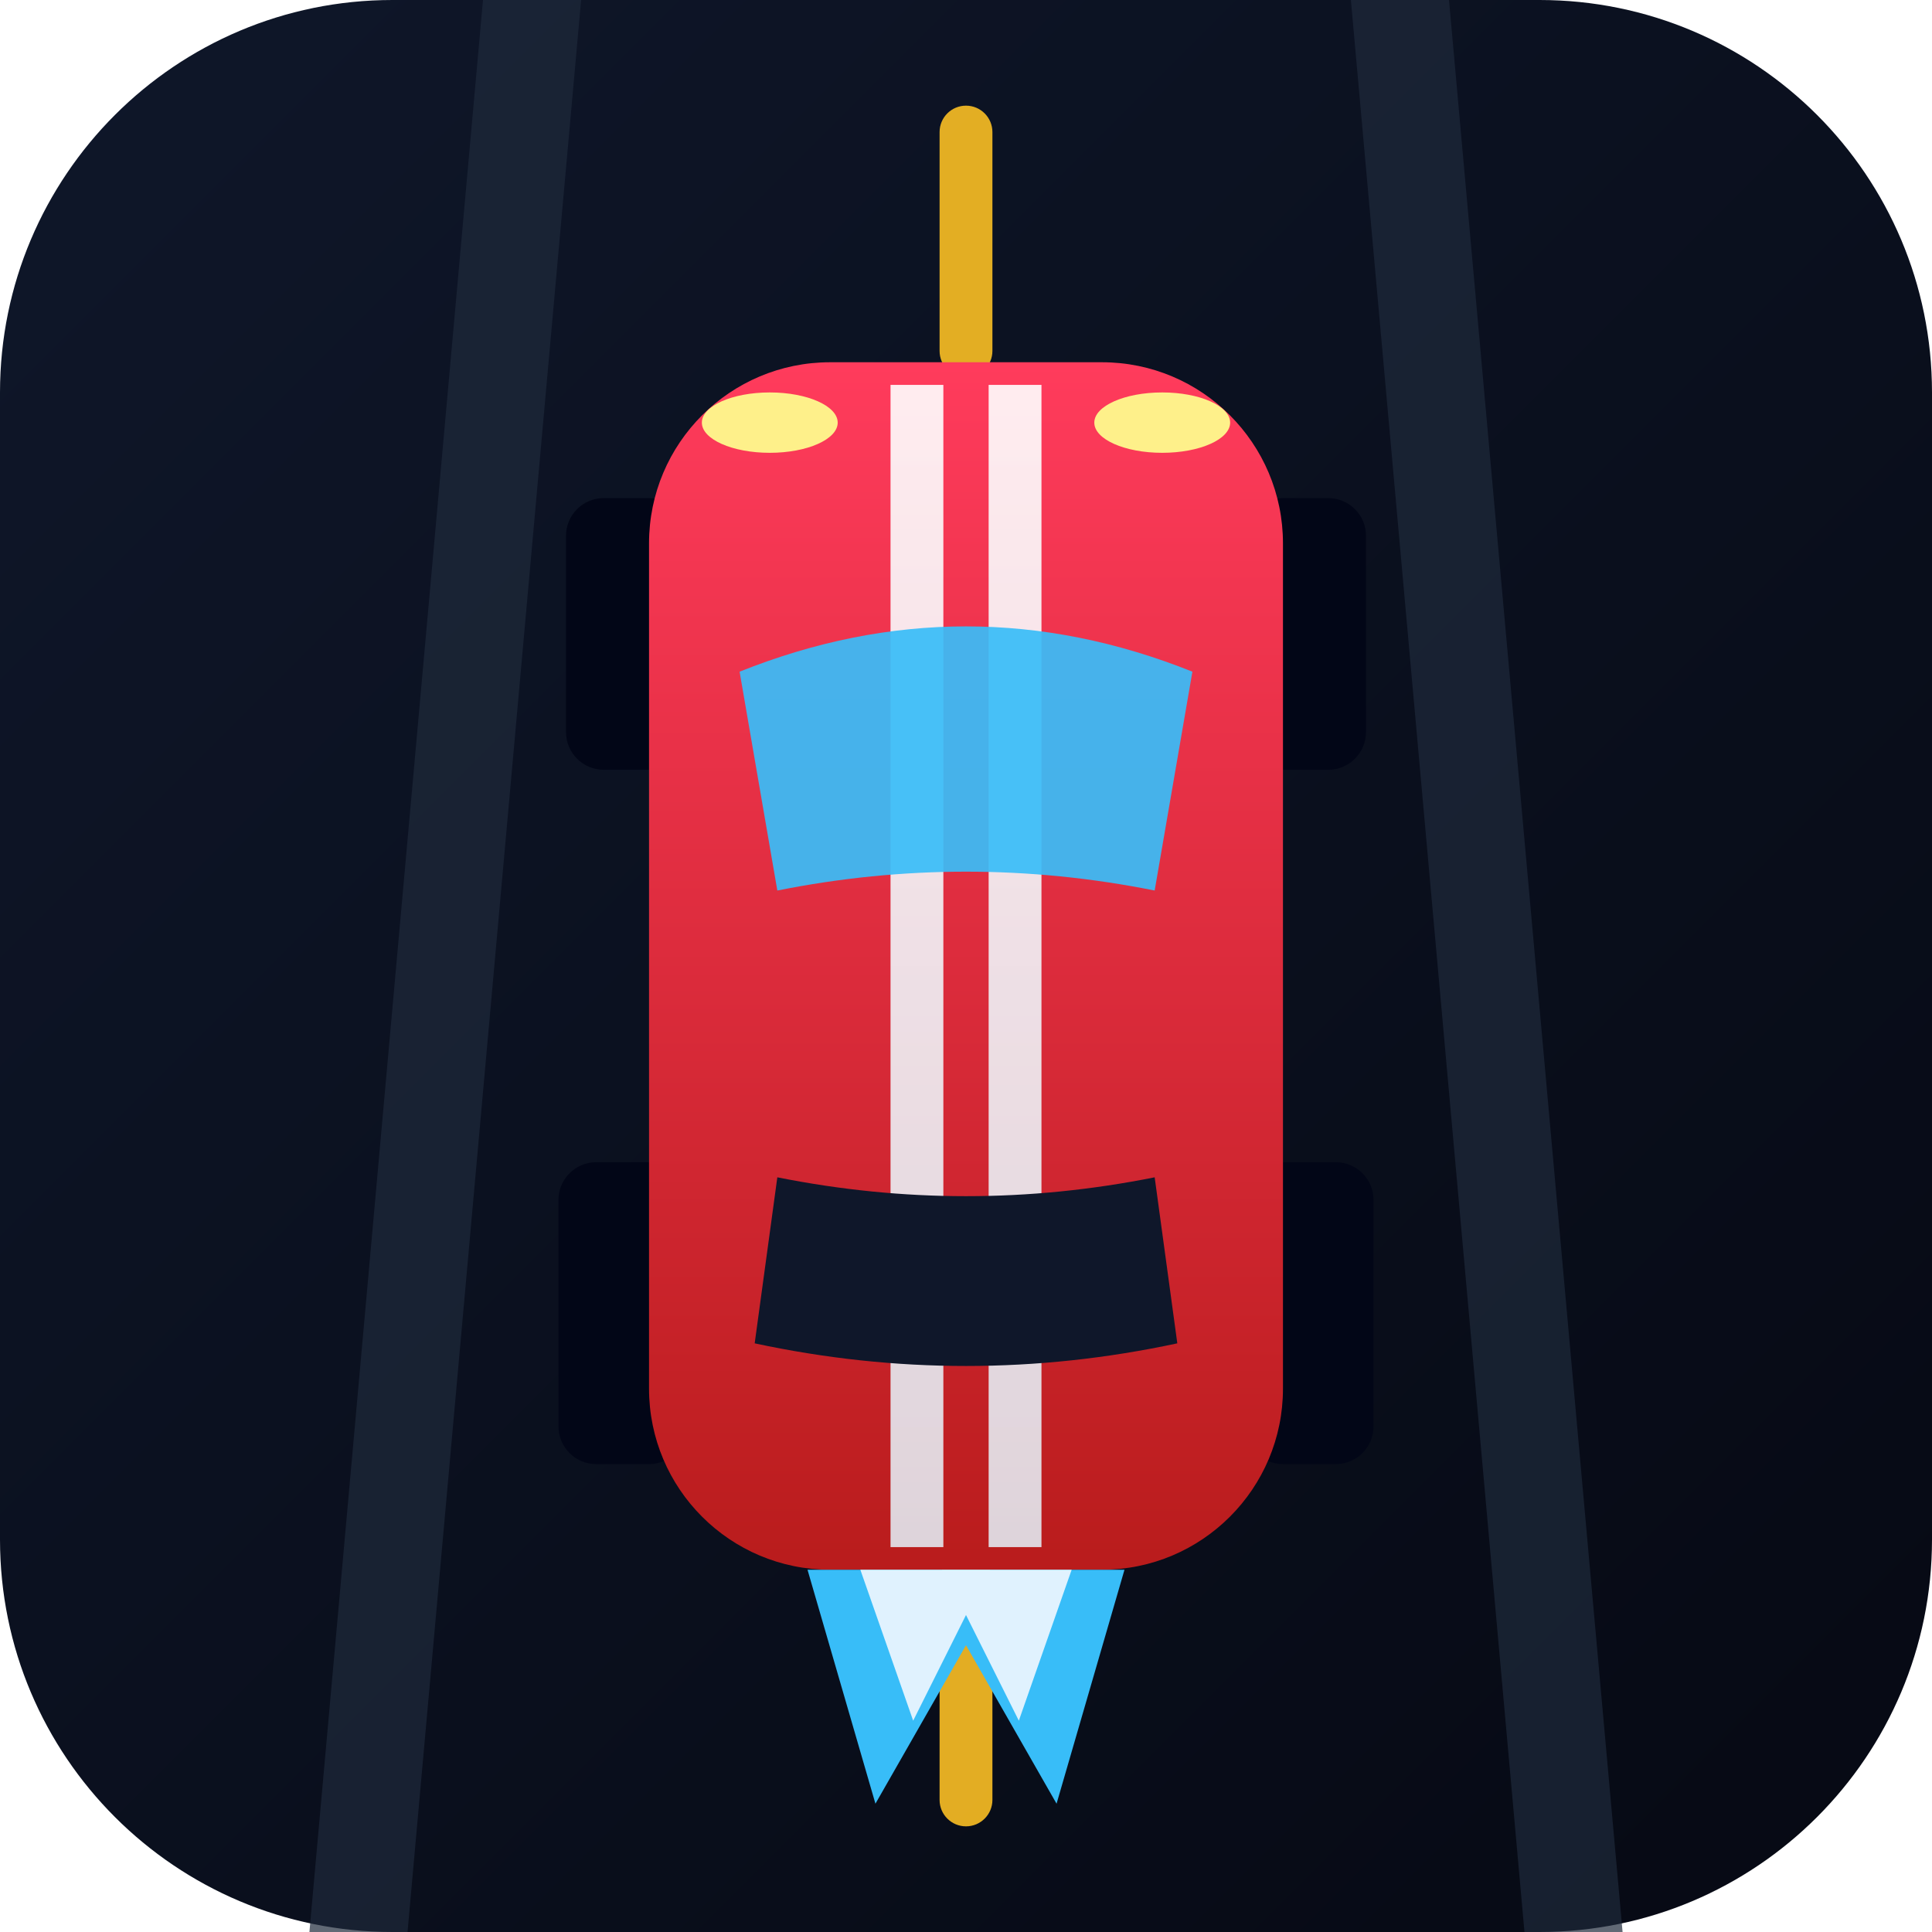
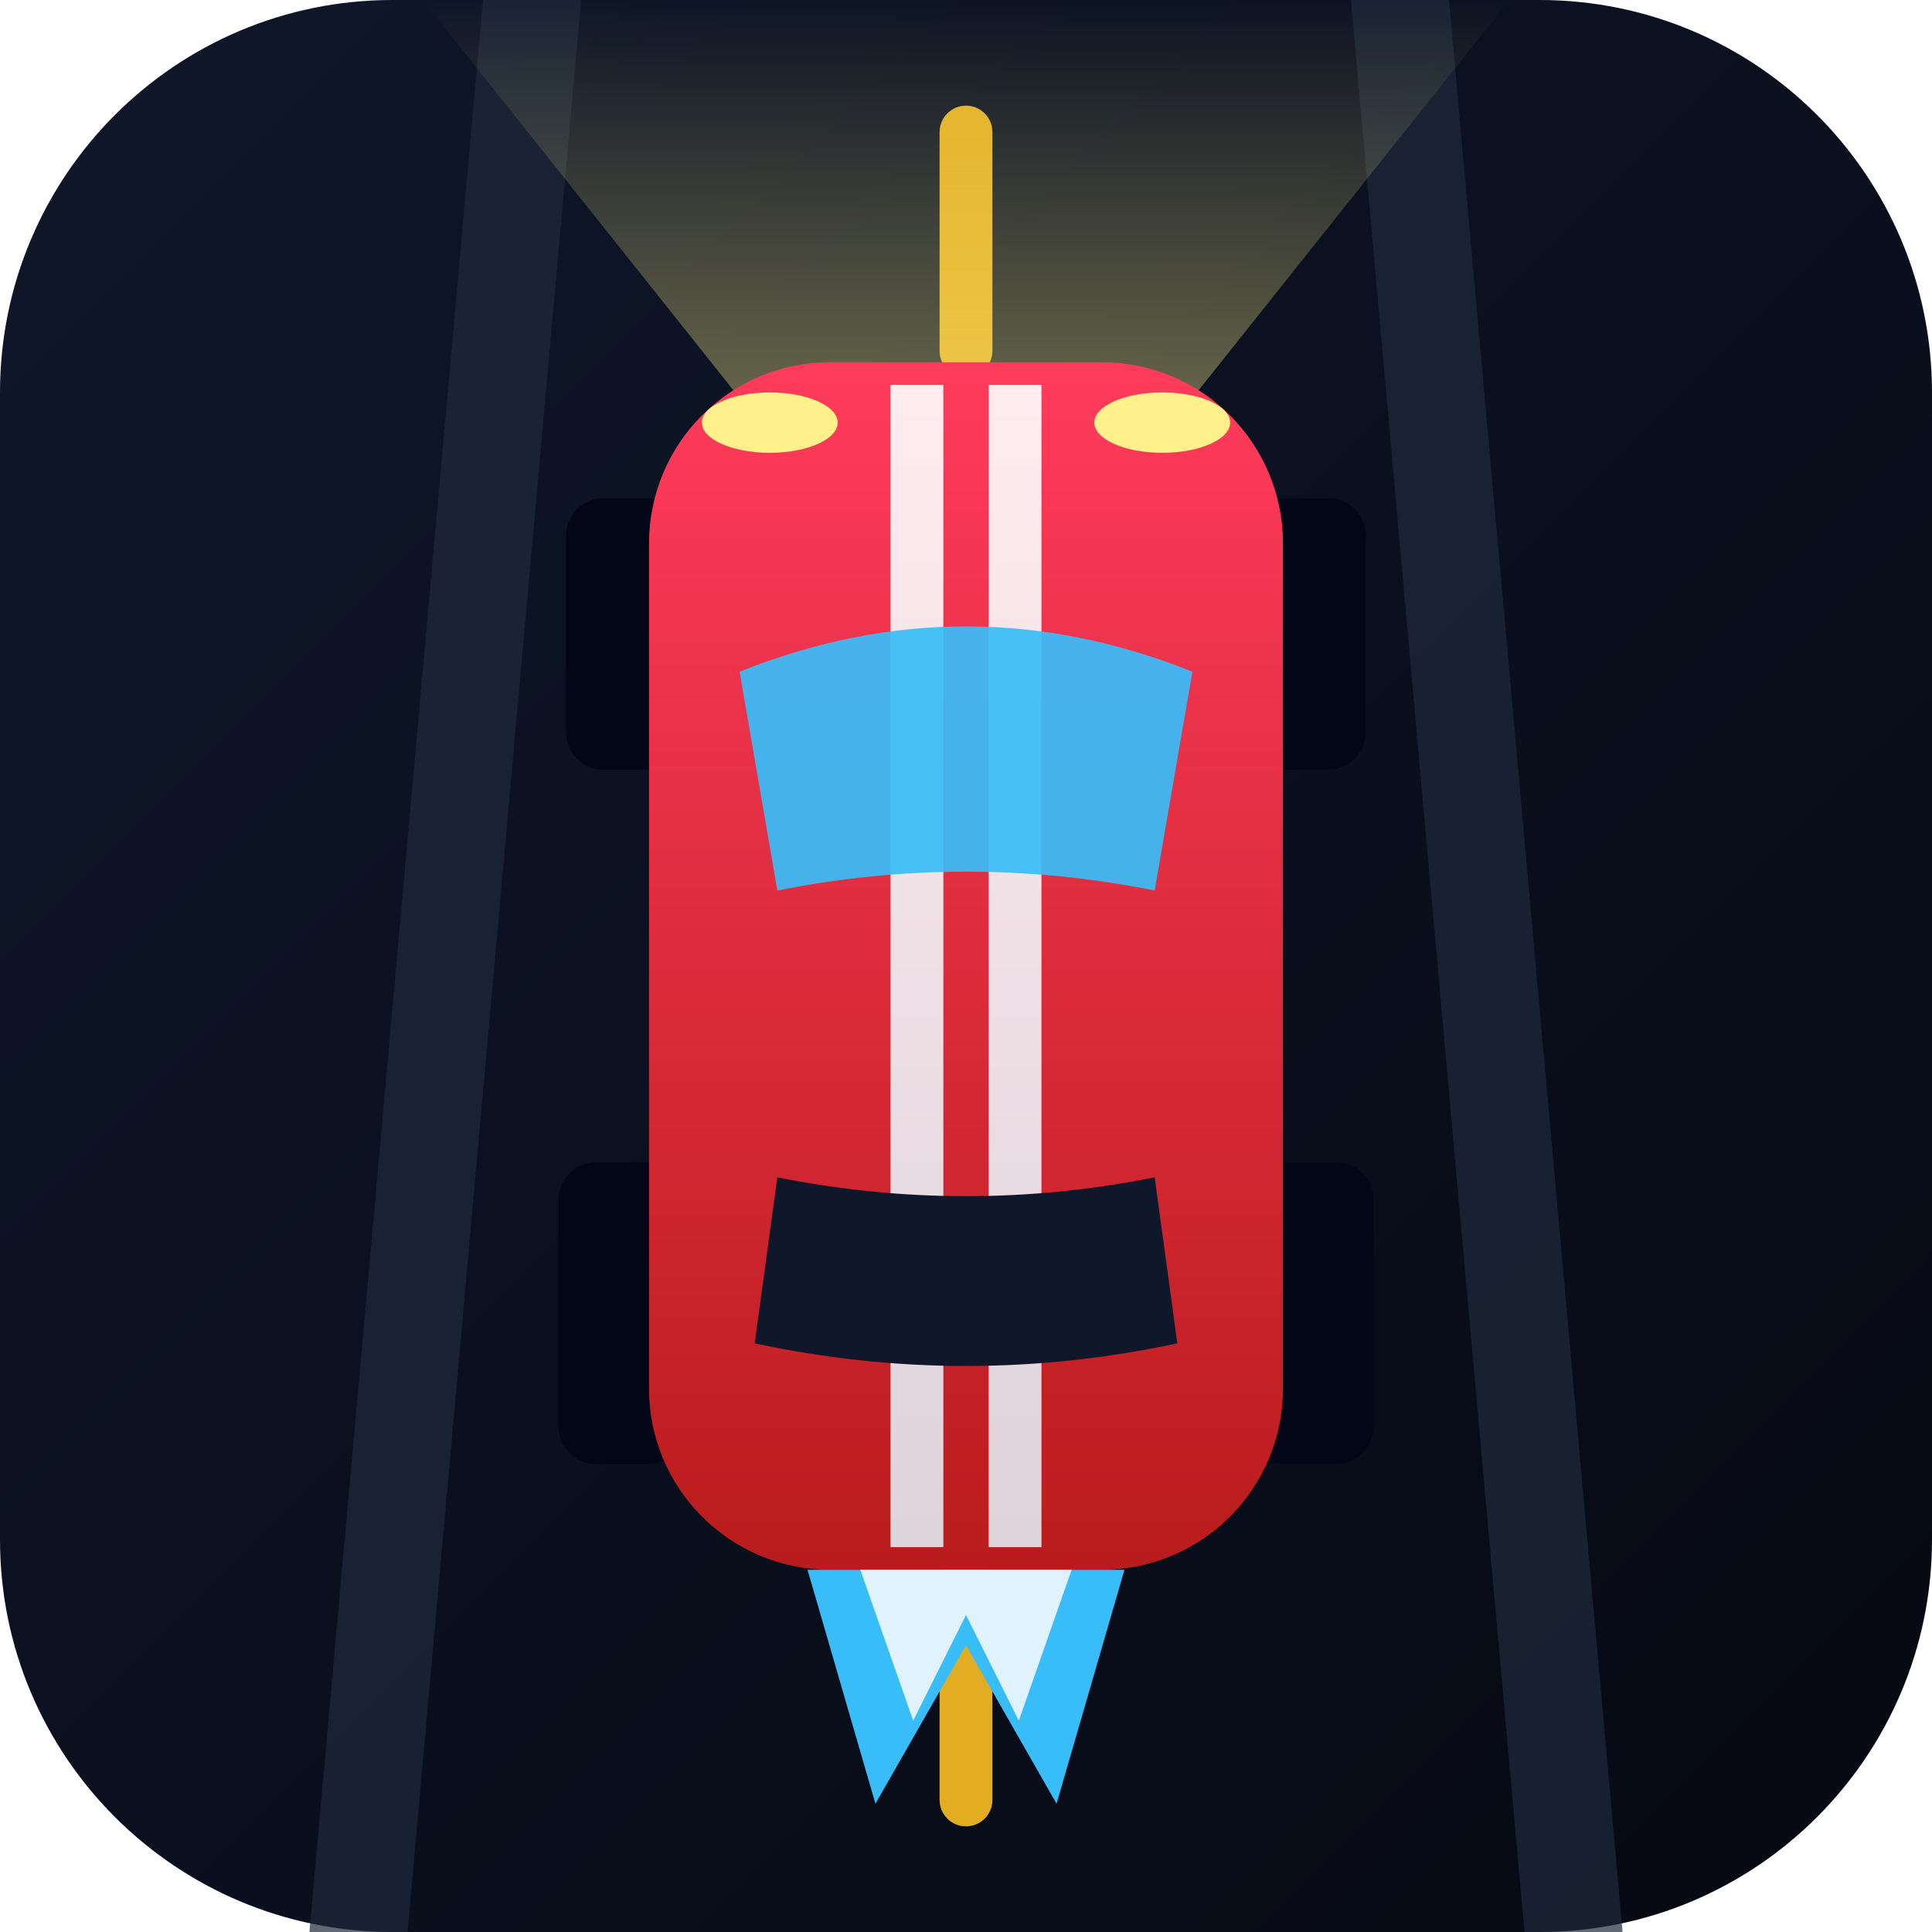
<svg xmlns="http://www.w3.org/2000/svg" viewBox="0 0 512 512">
  <defs>
    <linearGradient id="bg" x1="0" y1="0" x2="1" y2="1">
      <stop offset="0%" stop-color="#0f172a" />
      <stop offset="100%" stop-color="#060913" />
    </linearGradient>
    <linearGradient id="car" x1="0" y1="0" x2="0" y2="1">
      <stop offset="0%" stop-color="#ff3b5c" />
      <stop offset="100%" stop-color="#b91c1c" />
    </linearGradient>
    <linearGradient id="stripe" x1="0" y1="0" x2="0" y2="1">
      <stop offset="0%" stop-color="#ffffff" />
      <stop offset="100%" stop-color="#e2e8f0" />
    </linearGradient>
+     <linearGradient id="beam" x1="0" y1="1" x2="0" y2="0">
+       <stop offset="0%" stop-color="#fef08a" stop-opacity="0.38" />
+       <stop offset="100%" stop-color="#fef08a" stop-opacity="0" />
+     </linearGradient>
  </defs>
  <rect width="512" height="512" rx="104" fill="url(#bg)" />
  <path d="M128 0 L154 0 L108 512 L82 512 Z" fill="#1e293b" opacity="0.7" />
  <path d="M358 0 L384 0 L430 512 L404 512 Z" fill="#1e293b" opacity="0.7" />
  <rect x="249" y="28" width="14" height="72" rx="7" fill="#fbbf24" opacity="0.9" />
  <rect x="249" y="412" width="14" height="72" rx="7" fill="#fbbf24" opacity="0.9" />
+   <polygon points="198,108 112,0 400,0 314,108" fill="url(#beam)" />
  <rect x="150" y="132" width="32" height="72" rx="10" fill="#020617" />
  <rect x="330" y="132" width="32" height="72" rx="10" fill="#020617" />
  <rect x="148" y="308" width="34" height="80" rx="10" fill="#020617" />
  <rect x="330" y="308" width="34" height="80" rx="10" fill="#020617" />
  <rect x="172" y="96" width="168" height="320" rx="48" fill="url(#car)" />
  <rect x="236" y="102" width="14" height="308" fill="url(#stripe)" opacity="0.9" />
  <rect x="262" y="102" width="14" height="308" fill="url(#stripe)" opacity="0.9" />
  <path d="M196 178 Q256 154 316 178 L306 236 Q256 226 206 236 Z" fill="#38bdf8" opacity="0.92" />
  <path d="M206 312 Q256 322 306 312 L312 356 Q256 368 200 356 Z" fill="#0f172a" />
  <ellipse cx="204" cy="112" rx="18" ry="8" fill="#fef08a" />
  <ellipse cx="308" cy="112" rx="18" ry="8" fill="#fef08a" />
  <path d="M214 416 L232 478 L256 436 L280 478 L298 416 Z" fill="#38bdf8" />
  <path d="M228 416 L242 456 L256 428 L270 456 L284 416 Z" fill="#e0f2fe" />
</svg>
